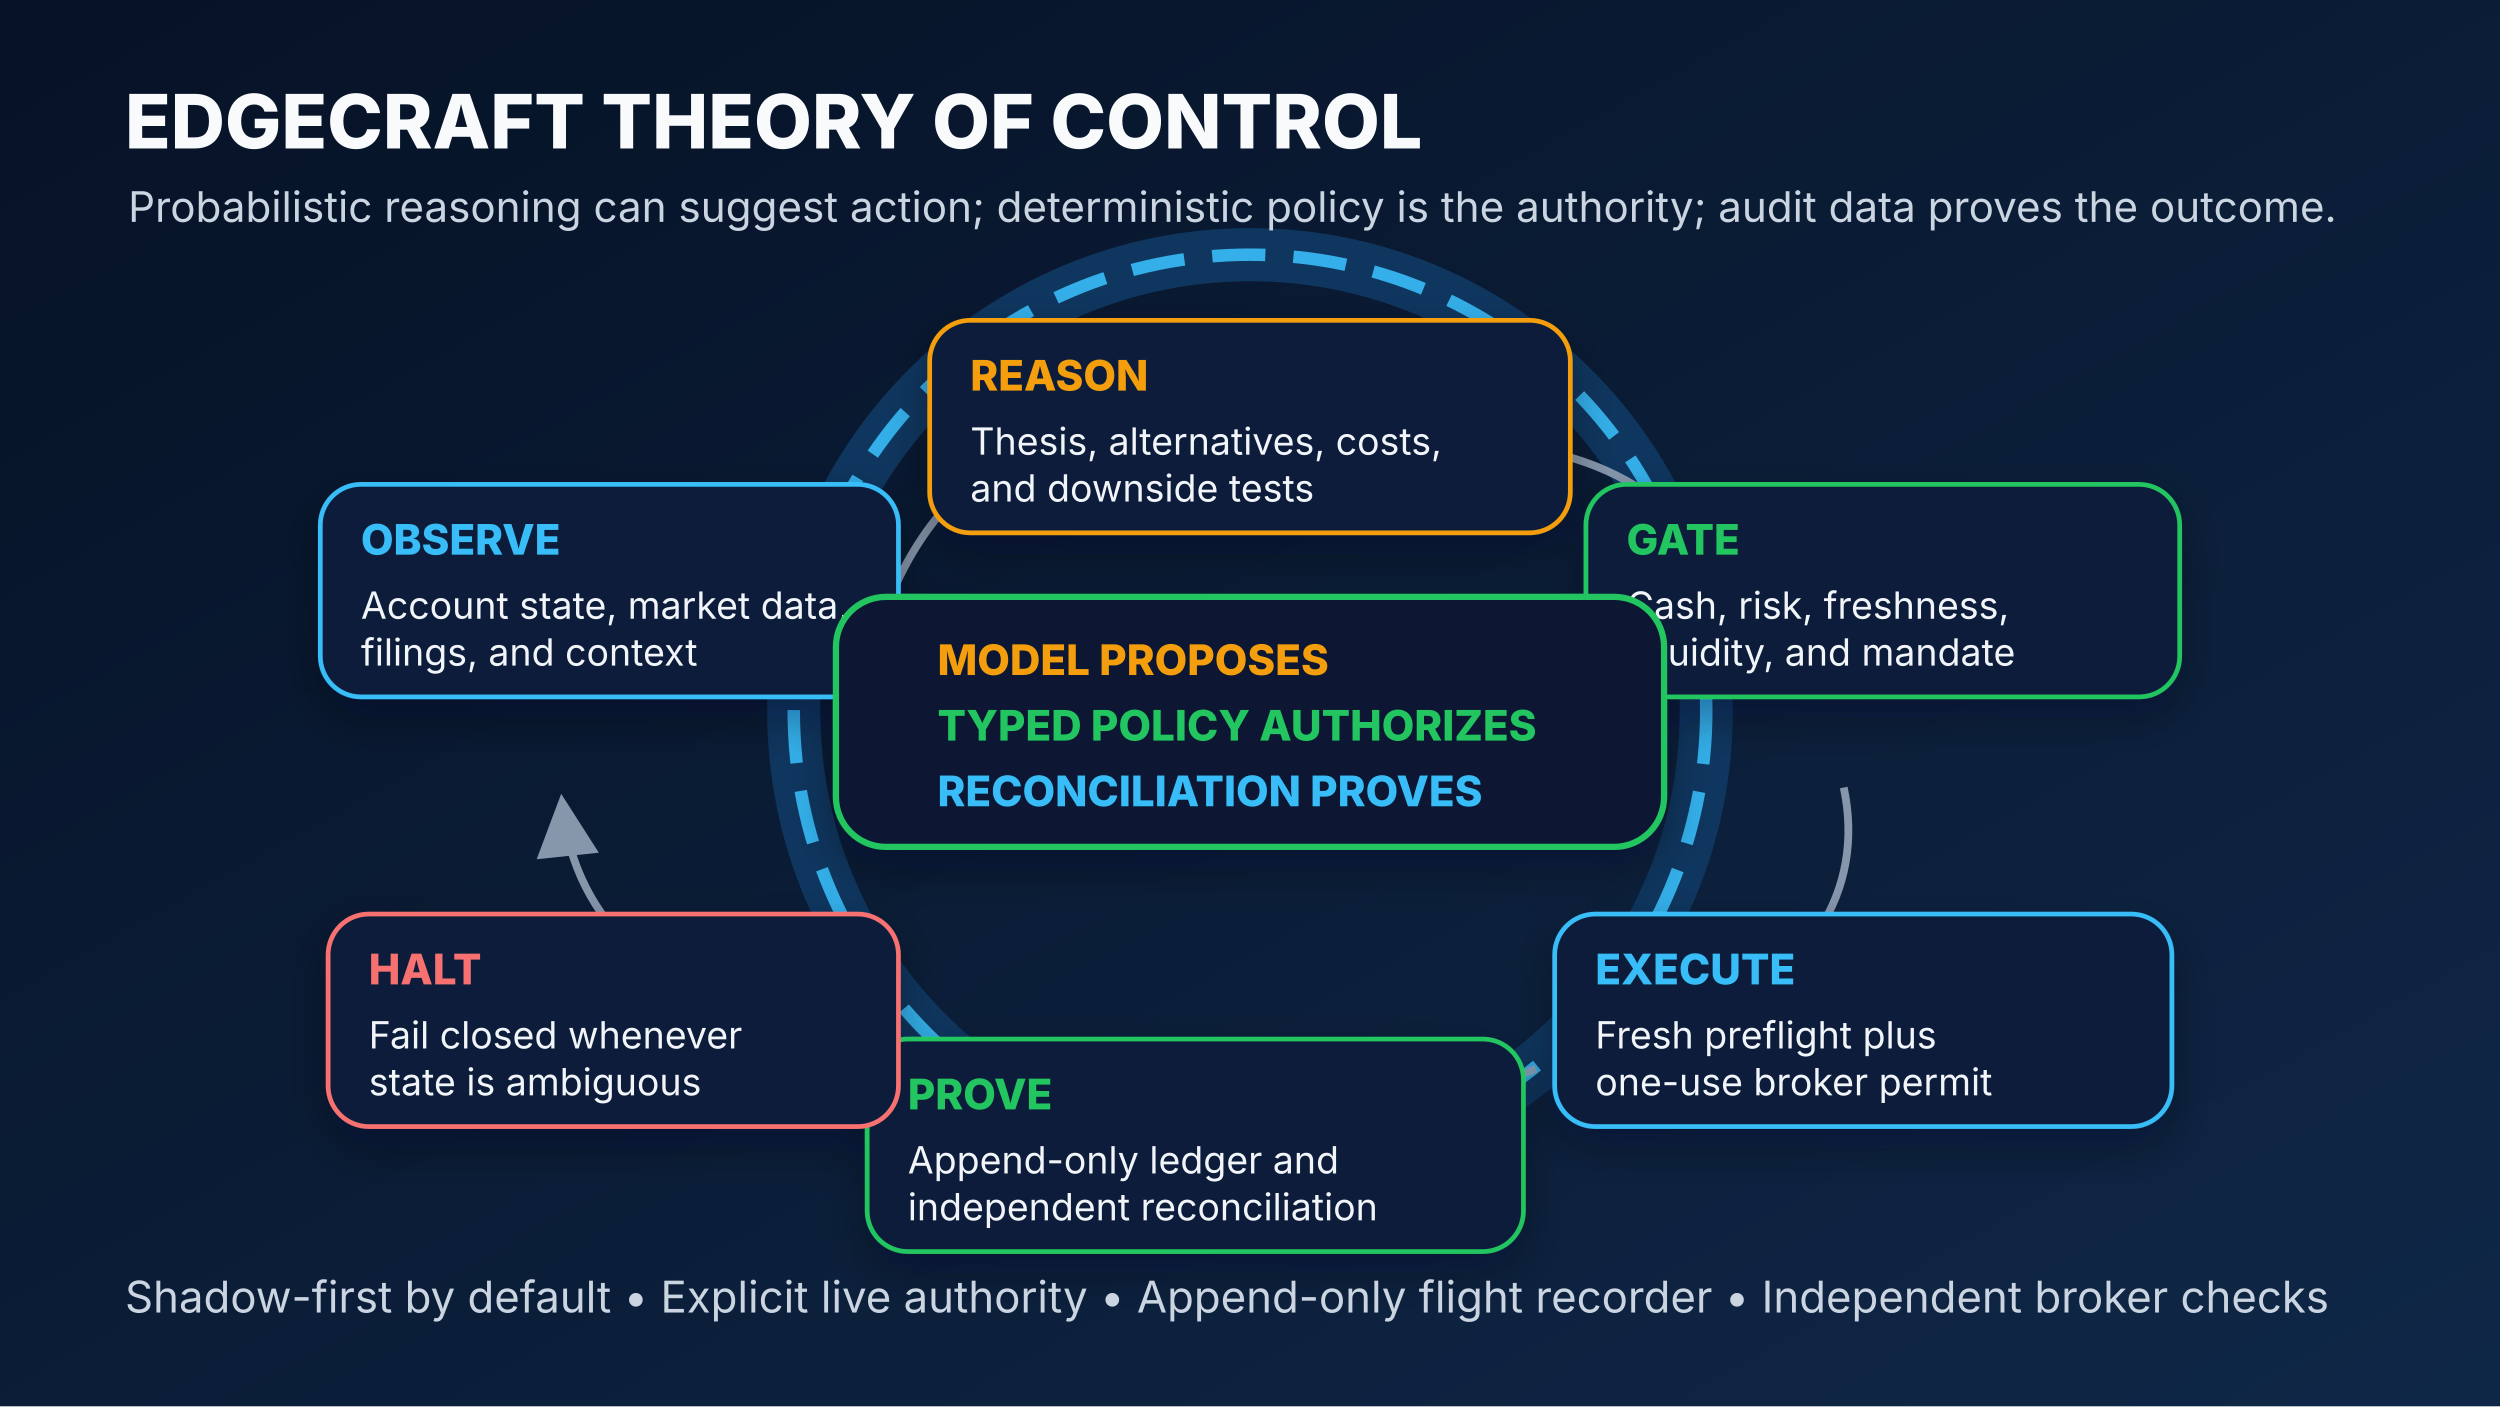
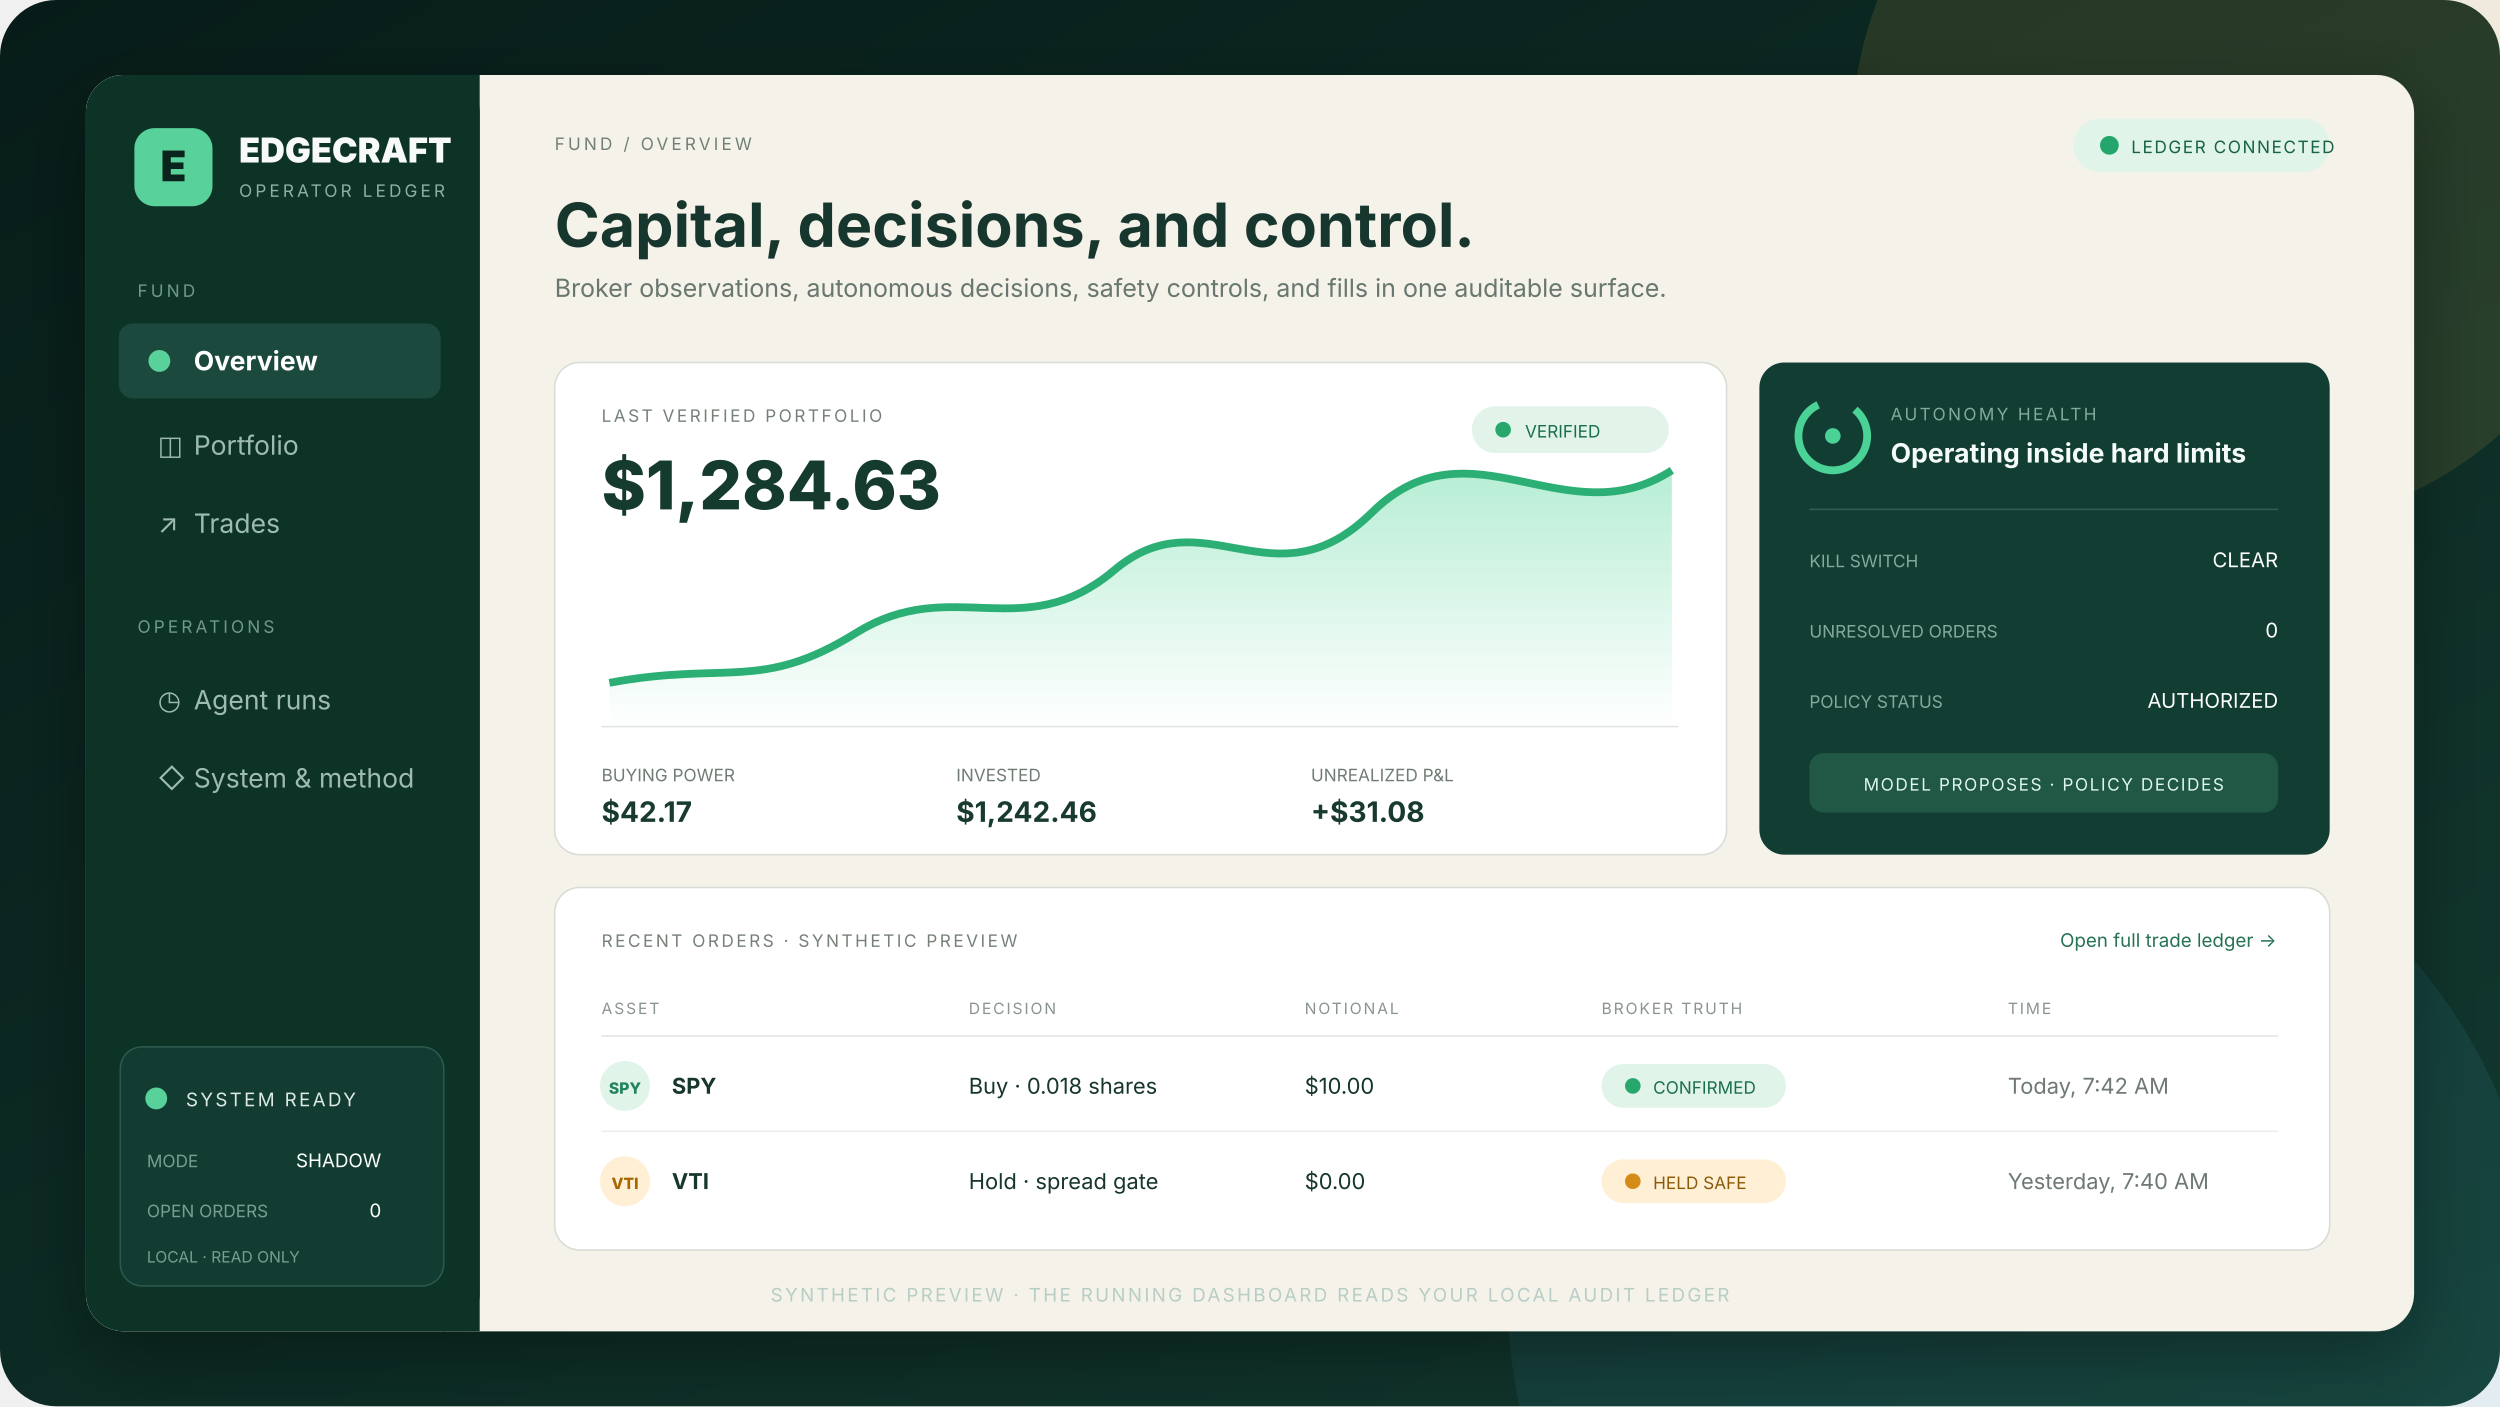
<svg xmlns="http://www.w3.org/2000/svg" width="1600" height="900" viewBox="0 0 1600 900" role="img" aria-labelledby="title desc">
  <defs>
-     <linearGradient id="bg" x1="0" x2="1" y1="0" y2="1">
-       <stop offset="0" stop-color="#061226" />
-       <stop offset="1" stop-color="#0f2747" />
+     <linearGradient id="page" x1="0" x2="1" y1="0" y2="1">
+       <stop stop-color="#071c18" />
+       <stop offset="1" stop-color="#12392f" />
+     </linearGradient>
+     <linearGradient id="chart" x1="0" x2="0" y1="0" y2="1">
+       <stop stop-color="#54d69a" stop-opacity=".42" />
+       <stop offset="1" stop-color="#54d69a" stop-opacity="0" />
    </linearGradient>
    <filter id="shadow" x="-10%" y="-10%" width="120%" height="130%">
-       <feDropShadow dx="0" dy="12" stdDeviation="14" flood-color="#000814" flood-opacity="0.35" />
+       <feDropShadow dx="0" dy="16" stdDeviation="22" flood-color="#00110d" flood-opacity=".32" />
    </filter>
-     <marker id="arrow" viewBox="0 0 10 10" refX="8" refY="5" markerWidth="8" markerHeight="8" orient="auto-start-reverse">
-       <path d="M 0 0 L 10 5 L 0 10 z" fill="#94a3b8" />
-     </marker>
  </defs>
-   <rect width="1600" height="900" fill="url(#bg)" />
-   <circle cx="800" cy="455" r="292" fill="none" stroke="#0f365f" stroke-width="34" />
-   <circle cx="800" cy="455" r="292" fill="none" stroke="#38bdf8" stroke-width="8" stroke-dasharray="34 18" opacity="0.9" />
-   <text x="80" y="95" font-family="Inter,Segoe UI,Arial,sans-serif" font-size="48" font-weight="800" fill="#f8fafc">EDGECRAFT THEORY OF CONTROL</text>
-   <text x="82" y="142" font-family="Inter,Segoe UI,Arial,sans-serif" font-size="27" fill="#cbd5e1">Probabilistic reasoning can suggest action; deterministic policy is the authority; audit data proves the outcome.</text>
-   <g fill="none" stroke="#94a3b8" stroke-width="5" marker-end="url(#arrow)" opacity="0.9">
-     <path d="M570 382 C610 285 705 240 865 246" />
-     <path d="M962 285 C1048 292 1105 342 1132 432" />
-     <path d="M1180 504 C1194 570 1158 628 1080 658" />
-     <path d="M983 684 C861 735 706 728 605 688" />
-     <path d="M514 665 C424 638 368 592 360 516" />
-     <path d="M385 430 C404 370 452 338 535 330" />
+   <rect width="1600" height="900" rx="36" fill="url(#page)" />
+   <circle cx="1435" cy="90" r="250" fill="#f2b84b" opacity=".12" />
+   <circle cx="1295" cy="830" r="330" fill="#48c9ff" opacity=".08" />
+   <g filter="url(#shadow)">
+     <rect x="55" y="48" width="1490" height="804" rx="24" fill="#f4f2e9" />
+     <rect x="55" y="48" width="252" height="804" rx="24" fill="#0d3028" />
+     <rect x="283" y="48" width="24" height="804" fill="#0d3028" />
  </g>
-   <g filter="url(#shadow)" font-family="Inter,Segoe UI,Arial,sans-serif">
-     <g transform="translate(205 310)">
-       <rect width="370" height="136" rx="26" fill="#0d1f3b" stroke="#38bdf8" stroke-width="3" />
-       <text x="26" y="45" font-size="27" font-weight="800" fill="#38bdf8">OBSERVE</text>
-       <text x="26" y="86" font-size="24" fill="#f1f5f9">Account state, market data,</text>
-       <text x="26" y="116" font-size="24" fill="#f1f5f9">filings, and context</text>
+   <g font-family="Inter,Segoe UI,Arial,sans-serif">
+     <g fill="#f7faf8">
+       <rect x="86" y="82" width="50" height="50" rx="13" fill="#58d29a" />
+       <text x="111" y="116" text-anchor="middle" font-size="27" font-weight="900" fill="#09231d">E</text>
+       <text x="153" y="104" font-size="22" font-weight="850">EDGECRAFT</text>
+       <text x="153" y="126" font-size="11" letter-spacing="2" fill="#8db0a5">OPERATOR LEDGER</text>
    </g>
-     <g transform="translate(595 205)">
-       <rect width="410" height="136" rx="26" fill="#0d1f3b" stroke="#f59e0b" stroke-width="3" />
-       <text x="26" y="45" font-size="27" font-weight="800" fill="#f59e0b">REASON</text>
-       <text x="26" y="86" font-size="24" fill="#f1f5f9">Thesis, alternatives, costs,</text>
-       <text x="26" y="116" font-size="24" fill="#f1f5f9">and downside tests</text>
+     <text x="88" y="190" font-size="11" letter-spacing="2" fill="#71998c">FUND</text>
+     <g font-size="17" fill="#9dbbb1">
+       <rect x="76" y="207" width="206" height="48" rx="9" fill="#1b493d" />
+       <circle cx="102" cy="231" r="7" fill="#58d29a" />
+       <text x="124" y="237" fill="#fff" font-weight="700">Overview</text>
+       <text x="101" y="291">◫</text>
+       <text x="124" y="291">Portfolio</text>
+       <text x="101" y="341">↗</text>
+       <text x="124" y="341">Trades</text>
    </g>
-     <g transform="translate(1015 310)">
-       <rect width="380" height="136" rx="26" fill="#0d1f3b" stroke="#22c55e" stroke-width="3" />
-       <text x="26" y="45" font-size="27" font-weight="800" fill="#22c55e">GATE</text>
-       <text x="26" y="86" font-size="24" fill="#f1f5f9">Cash, risk, freshness,</text>
-       <text x="26" y="116" font-size="24" fill="#f1f5f9">liquidity, and mandate</text>
+     <text x="88" y="405" font-size="11" letter-spacing="2" fill="#71998c">OPERATIONS</text>
+     <g font-size="17" fill="#9dbbb1">
+       <text x="101" y="454">◷</text>
+       <text x="124" y="454">Agent runs</text>
+       <text x="101" y="504">◇</text>
+       <text x="124" y="504">System &amp; method</text>
    </g>
-     <g transform="translate(995 585)">
-       <rect width="395" height="136" rx="26" fill="#0d1f3b" stroke="#38bdf8" stroke-width="3" />
-       <text x="26" y="45" font-size="27" font-weight="800" fill="#38bdf8">EXECUTE</text>
-       <text x="26" y="86" font-size="24" fill="#f1f5f9">Fresh preflight plus</text>
-       <text x="26" y="116" font-size="24" fill="#f1f5f9">one-use broker permit</text>
+     <rect x="77" y="670" width="207" height="153" rx="14" fill="#123c32" stroke="#2b594d" />
+     <circle cx="100" cy="703" r="7" fill="#58d29a" />
+     <text x="119" y="708" font-size="12" letter-spacing="1.5" fill="#dce9e5">SYSTEM READY</text>
+     <text x="94" y="747" font-size="11" fill="#789e92">MODE</text>
+     <text x="244" y="747" text-anchor="end" font-size="12" fill="#fff">SHADOW</text>
+     <text x="94" y="779" font-size="11" fill="#789e92">OPEN ORDERS</text>
+     <text x="244" y="779" text-anchor="end" font-size="12" fill="#fff">0</text>
+     <text x="94" y="808" font-size="10" fill="#789e92">LOCAL · READ ONLY</text>
+     <text x="355" y="96" font-size="11" letter-spacing="2" fill="#718078">FUND / OVERVIEW</text>
+     <rect x="1327" y="76" width="164" height="34" rx="17" fill="#e0f4e9" />
+     <circle cx="1350" cy="93" r="6" fill="#24a56b" />
+     <text x="1364" y="98" font-size="11" letter-spacing="1" fill="#176343">LEDGER CONNECTED</text>
+     <text x="355" y="158" font-size="39" font-weight="750" fill="#17362d">Capital, decisions, and control.</text>
+     <text x="355" y="190" font-size="16" fill="#68776f">Broker observations, autonomous decisions, safety controls, and fills in one auditable surface.</text>
+     <rect x="355" y="232" width="750" height="315" rx="16" fill="#fff" stroke="#d8dcd6" />
+     <text x="385" y="270" font-size="11" letter-spacing="1.6" fill="#758078">LAST VERIFIED PORTFOLIO</text>
+     <text x="385" y="326" font-size="43" font-weight="760" fill="#153a2e">$1,284.63</text>
+     <rect x="942" y="260" width="126" height="30" rx="15" fill="#e2f4ea" />
+     <circle cx="962" cy="275" r="5" fill="#28a76d" />
+     <text x="976" y="280" font-size="11" fill="#1a6f4b">VERIFIED</text>
+     <line x1="385" y1="465" x2="1074" y2="465" stroke="#dfe5df" />
+     <path d="M390 437 C465 423 487 443 548 405 S655 414 713 365 S815 390 878 328 S1002 345 1070 301 L1070 465 L390 465Z" fill="url(#chart)" />
+     <path d="M390 437 C465 423 487 443 548 405 S655 414 713 365 S815 390 878 328 S1002 345 1070 301" fill="none" stroke="#2caf75" stroke-width="5" />
+     <g fill="#6f7c74" font-size="11">
+       <text x="385" y="500">BUYING POWER</text>
+       <text x="612" y="500">INVESTED</text>
+       <text x="839" y="500">UNREALIZED P&amp;L</text>
    </g>
-     <g transform="translate(555 665)">
-       <rect width="420" height="136" rx="26" fill="#0d1f3b" stroke="#22c55e" stroke-width="3" />
-       <text x="26" y="45" font-size="27" font-weight="800" fill="#22c55e">PROVE</text>
-       <text x="26" y="86" font-size="24" fill="#f1f5f9">Append-only ledger and</text>
-       <text x="26" y="116" font-size="24" fill="#f1f5f9">independent reconciliation</text>
+     <g fill="#183a30" font-size="18" font-weight="700">
+       <text x="385" y="526">$42.17</text>
+       <text x="612" y="526">$1,242.46</text>
+       <text x="839" y="526">+$31.08</text>
    </g>
-     <g transform="translate(210 585)">
-       <rect width="365" height="136" rx="26" fill="#0d1f3b" stroke="#f87171" stroke-width="3" />
-       <text x="26" y="45" font-size="27" font-weight="800" fill="#f87171">HALT</text>
-       <text x="26" y="86" font-size="24" fill="#f1f5f9">Fail closed whenever</text>
-       <text x="26" y="116" font-size="24" fill="#f1f5f9">state is ambiguous</text>
+     <rect x="1126" y="232" width="365" height="315" rx="16" fill="#113d32" />
+     <circle cx="1173" cy="279" r="22" fill="none" stroke="#4bd296" stroke-width="5" stroke-dasharray="94 25" />
+     <circle cx="1173" cy="279" r="5" fill="#4bd296" />
+     <text x="1210" y="269" font-size="11" letter-spacing="1.5" fill="#82aa9d">AUTONOMY HEALTH</text>
+     <text x="1210" y="296" font-size="17" font-weight="700" fill="#f4fbf8">Operating inside hard limits</text>
+     <line x1="1158" y1="326" x2="1458" y2="326" stroke="#315d51" />
+     <g font-size="11" fill="#85a99e">
+       <text x="1158" y="363">KILL SWITCH</text>
+       <text x="1158" y="408">UNRESOLVED ORDERS</text>
+       <text x="1158" y="453">POLICY STATUS</text>
    </g>
-     <g transform="translate(535 382)">
-       <rect width="530" height="160" rx="32" fill="#081830" stroke="#22c55e" stroke-width="4" />
-       <text x="65" y="50" font-size="27" font-weight="800" fill="#f59e0b">MODEL PROPOSES</text>
-       <text x="65" y="92" font-size="27" font-weight="800" fill="#22c55e">TYPED POLICY AUTHORIZES</text>
-       <text x="65" y="134" font-size="27" font-weight="800" fill="#38bdf8">RECONCILIATION PROVES</text>
+     <g font-size="13" fill="#fff" text-anchor="end">
+       <text x="1458" y="363">CLEAR</text>
+       <text x="1458" y="408">0</text>
+       <text x="1458" y="453">AUTHORIZED</text>
    </g>
+     <rect x="1158" y="482" width="300" height="38" rx="9" fill="#205745" />
+     <text x="1308" y="506" text-anchor="middle" font-size="11" letter-spacing="1" fill="#dff7ec">MODEL PROPOSES · POLICY DECIDES</text>
+     <rect x="355" y="568" width="1136" height="232" rx="16" fill="#fff" stroke="#d8dcd6" />
+     <text x="385" y="606" font-size="11" letter-spacing="1.6" fill="#758078">RECENT ORDERS · SYNTHETIC PREVIEW</text>
+     <text x="1457" y="606" text-anchor="end" font-size="12" fill="#267354">Open full trade ledger →</text>
+     <g font-size="10" letter-spacing="1.2" fill="#8a948e">
+       <text x="385" y="649">ASSET</text>
+       <text x="620" y="649">DECISION</text>
+       <text x="835" y="649">NOTIONAL</text>
+       <text x="1025" y="649">BROKER TRUTH</text>
+       <text x="1285" y="649">TIME</text>
+     </g>
+     <line x1="385" y1="663" x2="1458" y2="663" stroke="#e0e4df" />
+     <g font-size="14" fill="#17362d">
+       <circle cx="400" cy="695" r="16" fill="#e1f4ea" />
+       <text x="400" y="700" text-anchor="middle" font-size="10" font-weight="800" fill="#20835a">SPY</text>
+       <text x="430" y="700" font-weight="700">SPY</text>
+       <text x="620" y="700">Buy · 0.018 shares</text>
+       <text x="835" y="700">$10.00</text>
+       <rect x="1025" y="681" width="118" height="28" rx="14" fill="#e1f4ea" />
+       <circle cx="1045" cy="695" r="5" fill="#28a76d" />
+       <text x="1058" y="700" font-size="11" fill="#1a6f4b">CONFIRMED</text>
+       <text x="1285" y="700" fill="#6d7972">Today, 7:42 AM</text>
+     </g>
+     <line x1="385" y1="724" x2="1458" y2="724" stroke="#ecefea" />
+     <g font-size="14" fill="#17362d">
+       <circle cx="400" cy="756" r="16" fill="#fff0d5" />
+       <text x="400" y="761" text-anchor="middle" font-size="10" font-weight="800" fill="#a76700">VTI</text>
+       <text x="430" y="761" font-weight="700">VTI</text>
+       <text x="620" y="761">Hold · spread gate</text>
+       <text x="835" y="761">$0.00</text>
+       <rect x="1025" y="742" width="118" height="28" rx="14" fill="#fff0d5" />
+       <circle cx="1045" cy="756" r="5" fill="#d58b17" />
+       <text x="1058" y="761" font-size="11" fill="#8b5a08">HELD SAFE</text>
+       <text x="1285" y="761" fill="#6d7972">Yesterday, 7:40 AM</text>
+     </g>
+     <text x="800" y="833" text-anchor="middle" font-size="12" letter-spacing="1.5" fill="#b7cdc5">SYNTHETIC PREVIEW · THE RUNNING DASHBOARD READS YOUR LOCAL AUDIT LEDGER</text>
  </g>
-   <text x="80" y="840" font-family="Inter,Segoe UI,Arial,sans-serif" font-size="28" fill="#cbd5e1">Shadow-first by default • Explicit live authority • Append-only flight recorder • Independent broker checks</text>
</svg>
